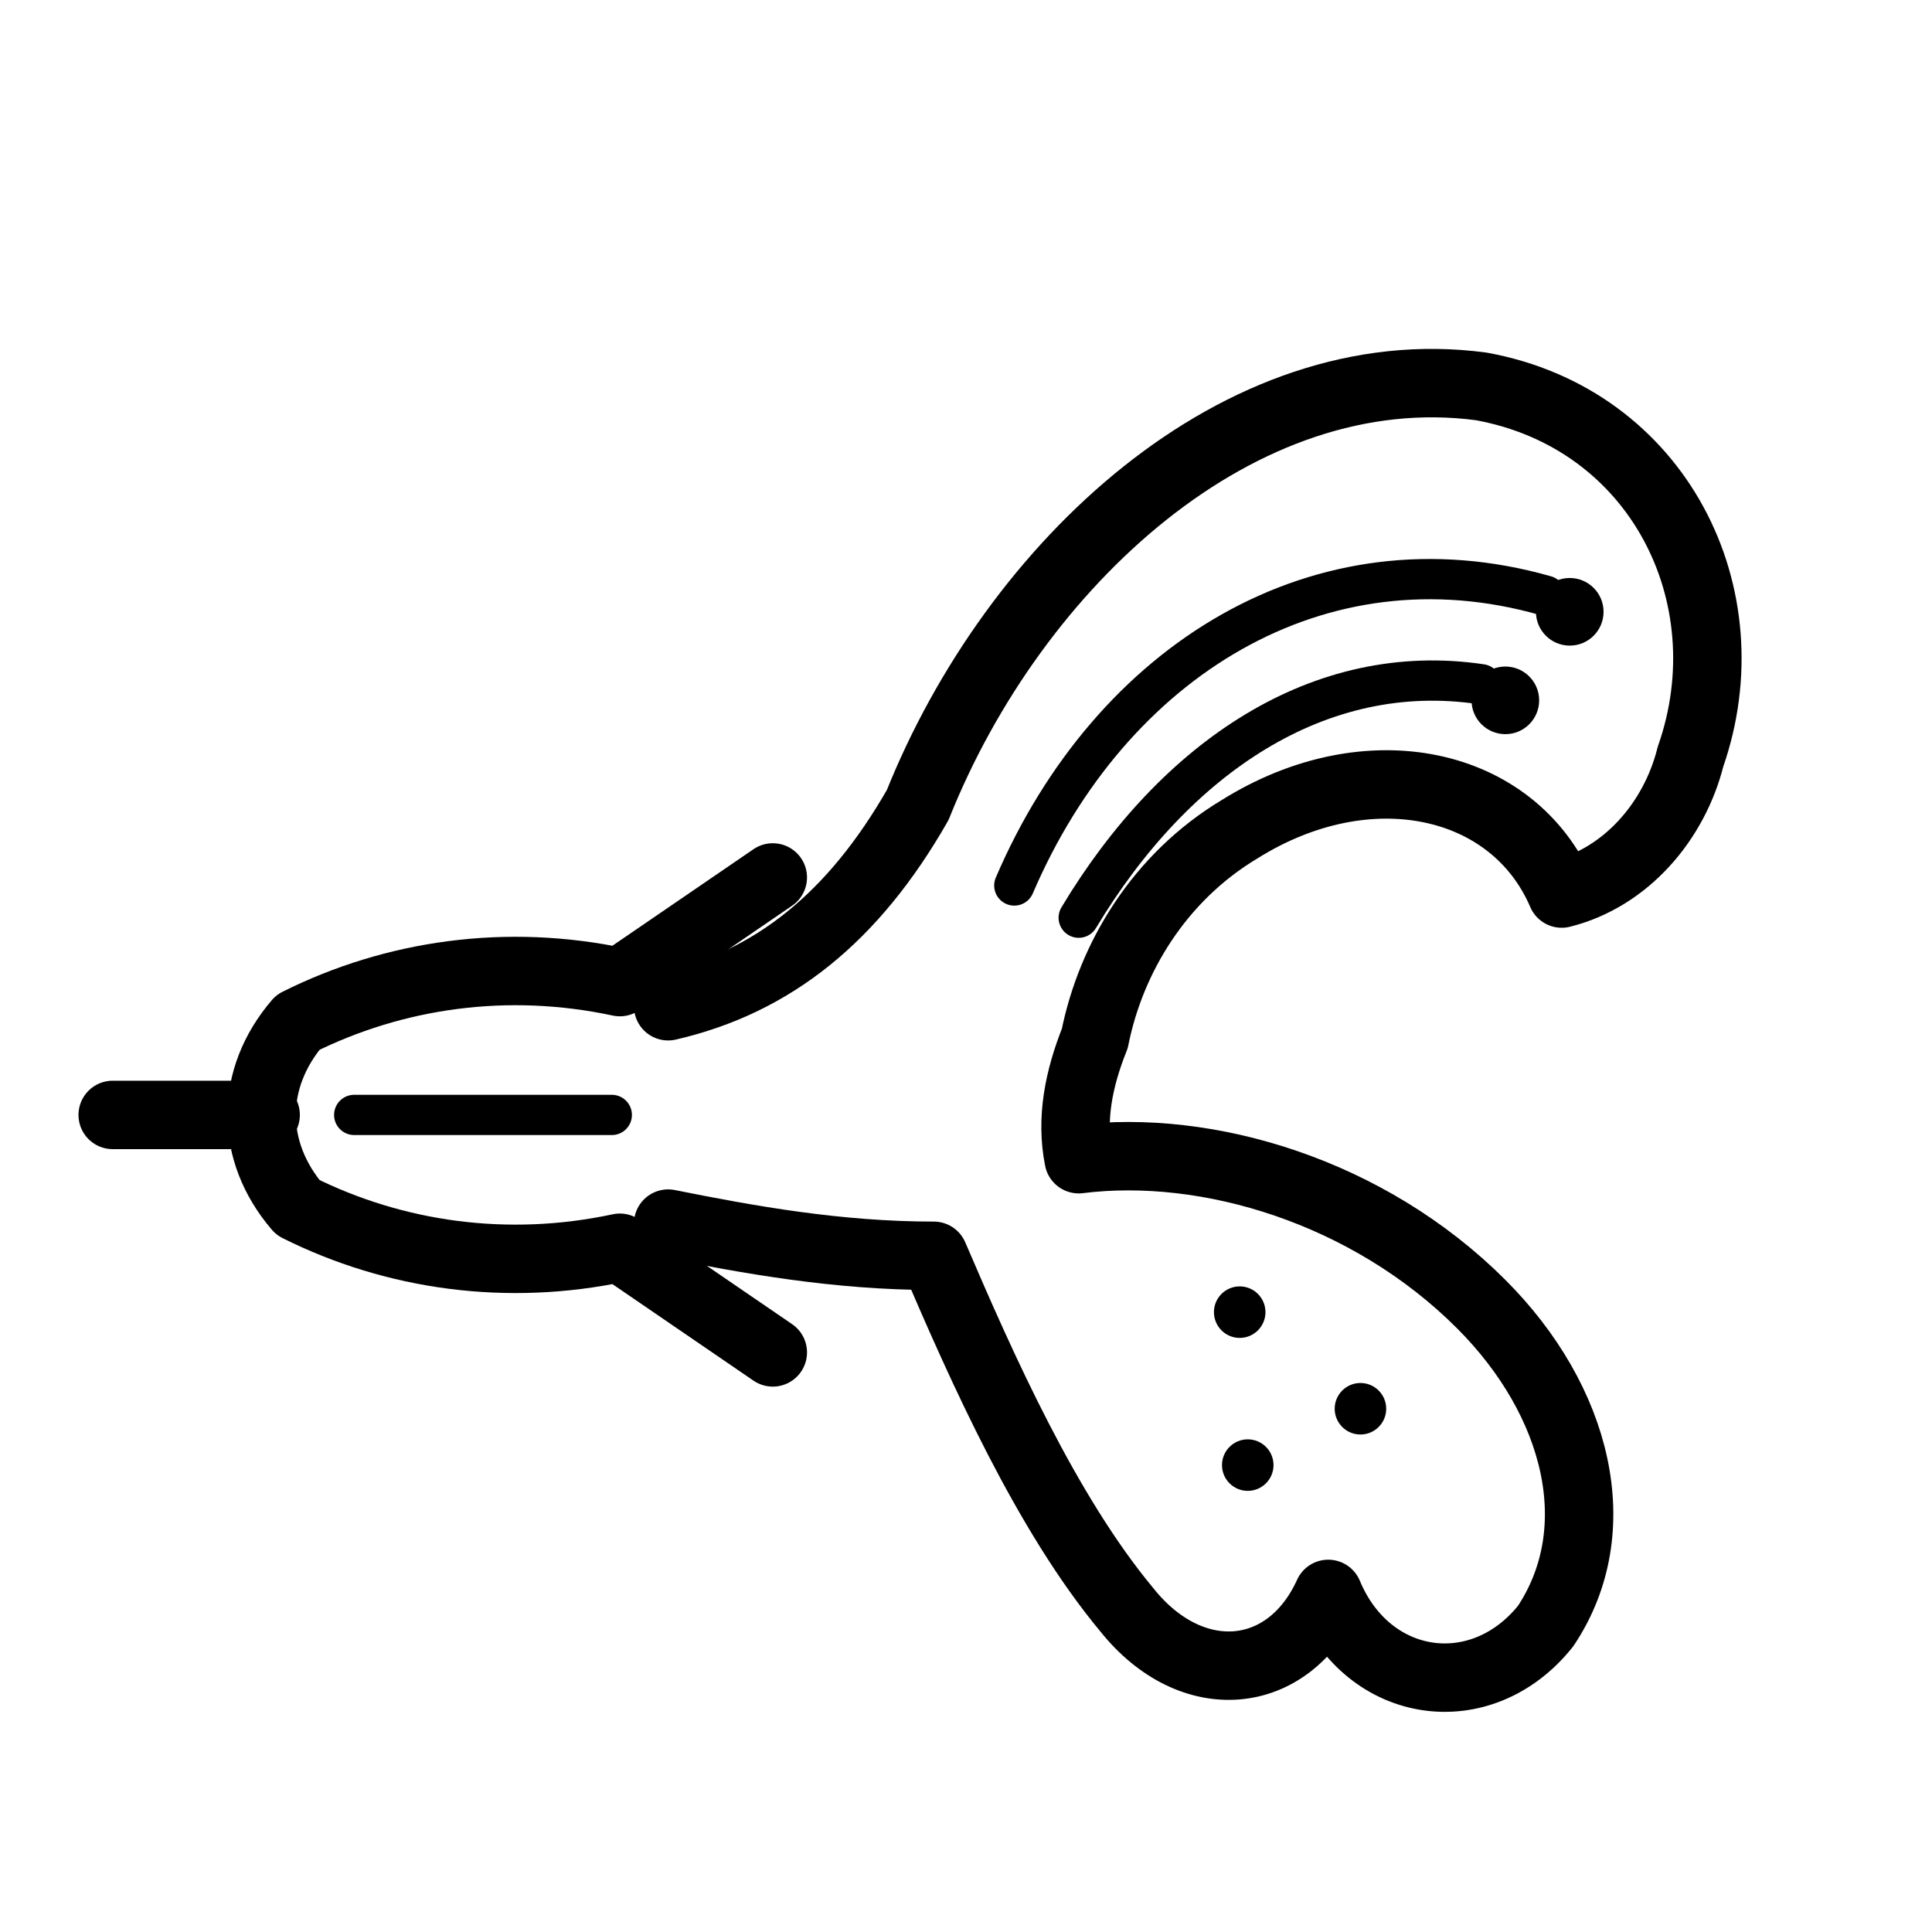
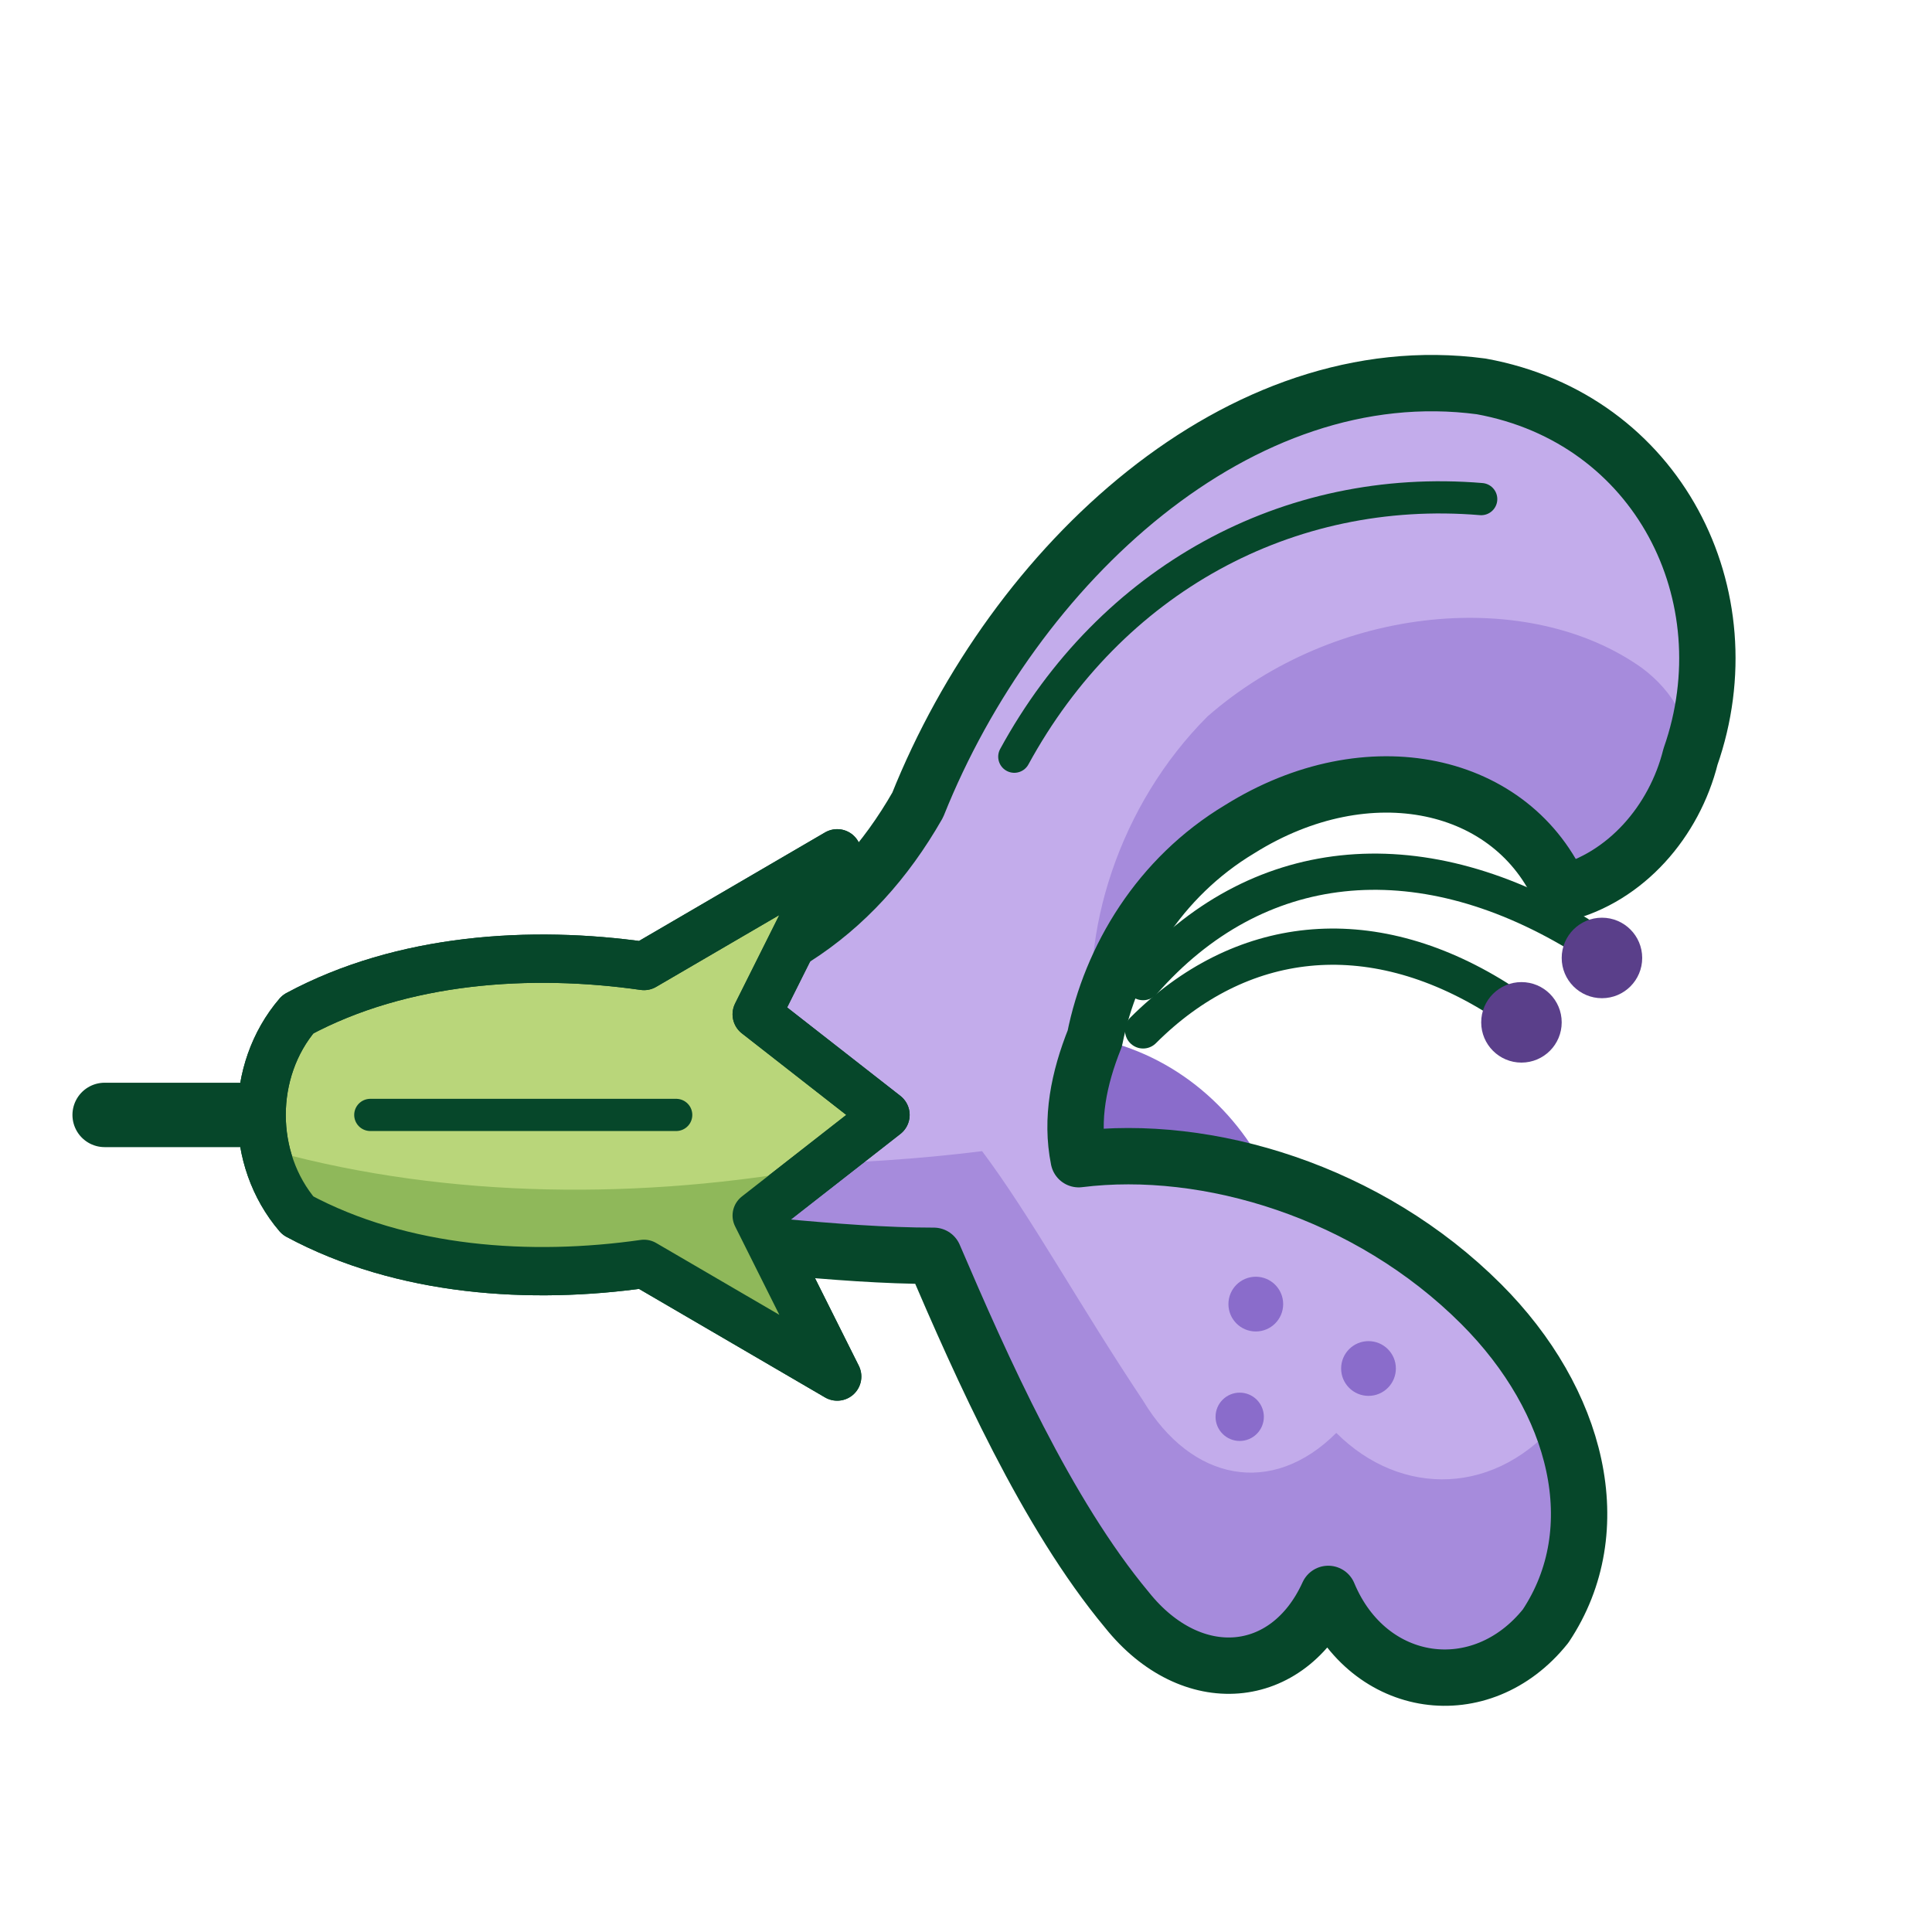
<svg xmlns="http://www.w3.org/2000/svg" width="24" height="24" viewBox="0 0 24 24">
-   <g fill="none" stroke="#000000" stroke-width="0.85" stroke-linecap="round" stroke-linejoin="round">
-     <path d="M8.3,12.5 C9.6,12.2 10.6,11.4 11.4,10 C12.6,7 15.4,4.4 18.4,4.8 C20.6,5.2 21.7,7.4 21,9.4 C20.8,10.2 20.2,10.9 19.4,11.1 C18.8,9.7 17,9.3 15.4,10.3 C14.4,10.9 13.8,11.9 13.6,12.9 C13.4,13.4 13.3,13.9 13.4,14.4 C15,14.2 17,14.8 18.4,16.2 C19.6,17.4 20,19 19.2,20.2 C18.4,21.2 17,21 16.5,19.8 C16,20.9 14.8,21 14,20 C13,18.8 12.2,17 11.6,15.6 C10.4,15.6 9.3,15.4 8.3,15.2" />
-     <path d="M9.6,10.9 L7.7,12.2 C6.3,11.9 4.9,12.1 3.7,12.7 C3.1,13.4 3.1,14.3 3.7,15 C4.9,15.6 6.3,15.8 7.7,15.5 L9.6,16.8" />
-     <path d="M3.3,13.85 L1.4,13.85" />
-     <path d="M4.4,13.85 L7.6,13.85" stroke-width="0.5" />
-     <path d="M12.6,11 C13.8,8.2 16.4,6.6 19.2,7.4" stroke-width="0.5" />
-     <circle cx="19.5" cy="7.6" r="0.42" fill="#000000" stroke="none" />
-     <path d="M13.4,11.4 C14.6,9.4 16.4,8.2 18.4,8.5" stroke-width="0.5" />
-     <circle cx="18.7" cy="8.7" r="0.42" fill="#000000" stroke="none" />
-     <circle cx="15.4" cy="16.3" r="0.32" fill="#000000" stroke="none" />
-     <circle cx="16.9" cy="17.5" r="0.32" fill="#000000" stroke="none" />
-     <circle cx="15.5" cy="18.2" r="0.32" fill="#000000" stroke="none" />
+   <g stroke-linecap="round" stroke-linejoin="round">
+     <path d="M3.6,13.85 L1.3,13.85" fill="none" stroke="#06472A" stroke-width="0.8" />
+     <path d="M14.2,12.2 C15.6,10.6 17.6,10.4 19.6,11.6" fill="none" stroke="#06472A" stroke-width="0.45" />
+     <circle cx="19.9" cy="11.9" r="0.5" fill="#5A3F8A" stroke="none" />
+     <path d="M14.2,12.8 C15.4,11.6 17,11.4 18.6,12.4" fill="none" stroke="#06472A" stroke-width="0.45" />
+     <circle cx="18.9" cy="12.7" r="0.5" fill="#5A3F8A" stroke="none" />
+     <path d="M7.6,12.4 C9.4,12.2 10.6,11.4 11.4,10 C12.6,7 15.4,4.4 18.4,4.8 C20.6,5.2 21.7,7.4 21,9.4 C20.8,10.2 20.2,10.9 19.4,11.1 C18.8,9.7 17,9.3 15.4,10.3 C14.4,10.9 13.8,11.9 13.6,12.9 C13.4,13.4 13.3,13.9 13.4,14.4 C15,14.2 17,14.8 18.4,16.2 C19.6,17.4 20,19 19.2,20.2 C18.4,21.2 17,21 16.5,19.8 C16,20.9 14.8,21 14,20 C13,18.8 12.2,17 11.6,15.6 C10.4,15.6 9,15.4 7.6,15.3 Z" fill="#C3ACEB" stroke="none" />
+     <path d="M21,9.4 C20.8,10.2 20.2,10.9 19.4,11.1 C18.8,9.7 17,9.3 15.4,10.3 C14.4,10.9 13.8,11.9 13.6,12.9 C13.4,11.6 13.9,10 15,8.9 C16.6,7.5 19,7.3 20.4,8.3 C20.8,8.6 21,9 21,9.4 Z" fill="#A68BDC" stroke="none" />
+     <path d="M7.6,15.3 C9,15.4 10.4,15.6 11.6,15.6 C12.2,17 13,18.8 14,20 C14.8,21 16,20.9 16.5,19.8 C17,21 18.4,21.2 19.2,20.2 C19.7,19.4 19.7,18.5 19.4,17.6 C18.6,18.6 17.4,18.6 16.6,17.8 C15.8,18.6 14.8,18.4 14.2,17.4 C13.4,16.2 12.8,15.1 12.2,14.3 C10.6,14.5 9,14.5 7.6,14.4 Z" fill="#A68BDC" stroke="none" />
+     <path d="M13.6,12.9 C13.4,13.4 13.3,13.9 13.4,14.4 C14.2,14.3 15,14.4 15.8,14.7 C15.4,13.8 14.6,13.1 13.6,12.9 Z" fill="#8A6CCB" stroke="none" />
+     <path d="M7.6,12.4 C9.4,12.2 10.6,11.4 11.4,10 C12.6,7 15.4,4.4 18.4,4.8 C20.6,5.2 21.7,7.4 21,9.4 C20.8,10.2 20.2,10.9 19.4,11.1 C18.8,9.7 17,9.3 15.4,10.3 C14.4,10.9 13.8,11.9 13.6,12.9 C13.4,13.4 13.3,13.9 13.4,14.4 C15,14.2 17,14.8 18.4,16.2 C19.6,17.4 20,19 19.2,20.2 C18.4,21.2 17,21 16.5,19.8 C16,20.9 14.8,21 14,20 C13,18.8 12.2,17 11.6,15.6 C10.4,15.6 9,15.4 7.6,15.3 Z" fill="none" stroke="#06472A" stroke-width="0.7" />
+     <path d="M12.6,9.4 C13.8,7.2 16,6 18.4,6.2" fill="none" stroke="#06472A" stroke-width="0.4" />
+     <circle cx="15.6" cy="16.2" r="0.34" fill="#8A6CCB" stroke="none" />
+     <circle cx="17" cy="17" r="0.34" fill="#8A6CCB" stroke="none" />
+     <circle cx="15.4" cy="17.6" r="0.3" fill="#8A6CCB" stroke="none" />
+     <path d="M3.7,12.6 C5,11.9 6.6,11.8 8,12 L10.4,10.6 L9.4,12.6 L11,13.85 L9.4,15.1 L10.4,17.1 L8,15.7 C6.6,15.9 5,15.8 3.7,15.1 C3.1,14.4 3.1,13.3 3.7,12.6 Z" fill="#B9D67A" stroke="#06472A" stroke-width="0.6" />
+     <path d="M3.7,15.1 C5,15.8 6.6,15.9 8,15.7 L10.4,17.1 L9.4,15.1 L10.2,14.5 C8,14.9 5.6,14.9 3.4,14.3 C3.4,14.6 3.5,14.9 3.7,15.1 Z" fill="#8FB85A" stroke="none" />
+     <path d="M3.7,12.6 C5,11.9 6.6,11.8 8,12 L10.4,10.6 L9.4,12.6 L11,13.85 L9.4,15.1 L10.4,17.1 L8,15.7 C6.6,15.9 5,15.8 3.7,15.1 C3.1,14.4 3.1,13.3 3.7,12.6 Z" fill="none" stroke="#06472A" stroke-width="0.6" />
+     <path d="M4.6,13.85 L8.4,13.85" fill="none" stroke="#06472A" stroke-width="0.4" />
  </g>
</svg>
